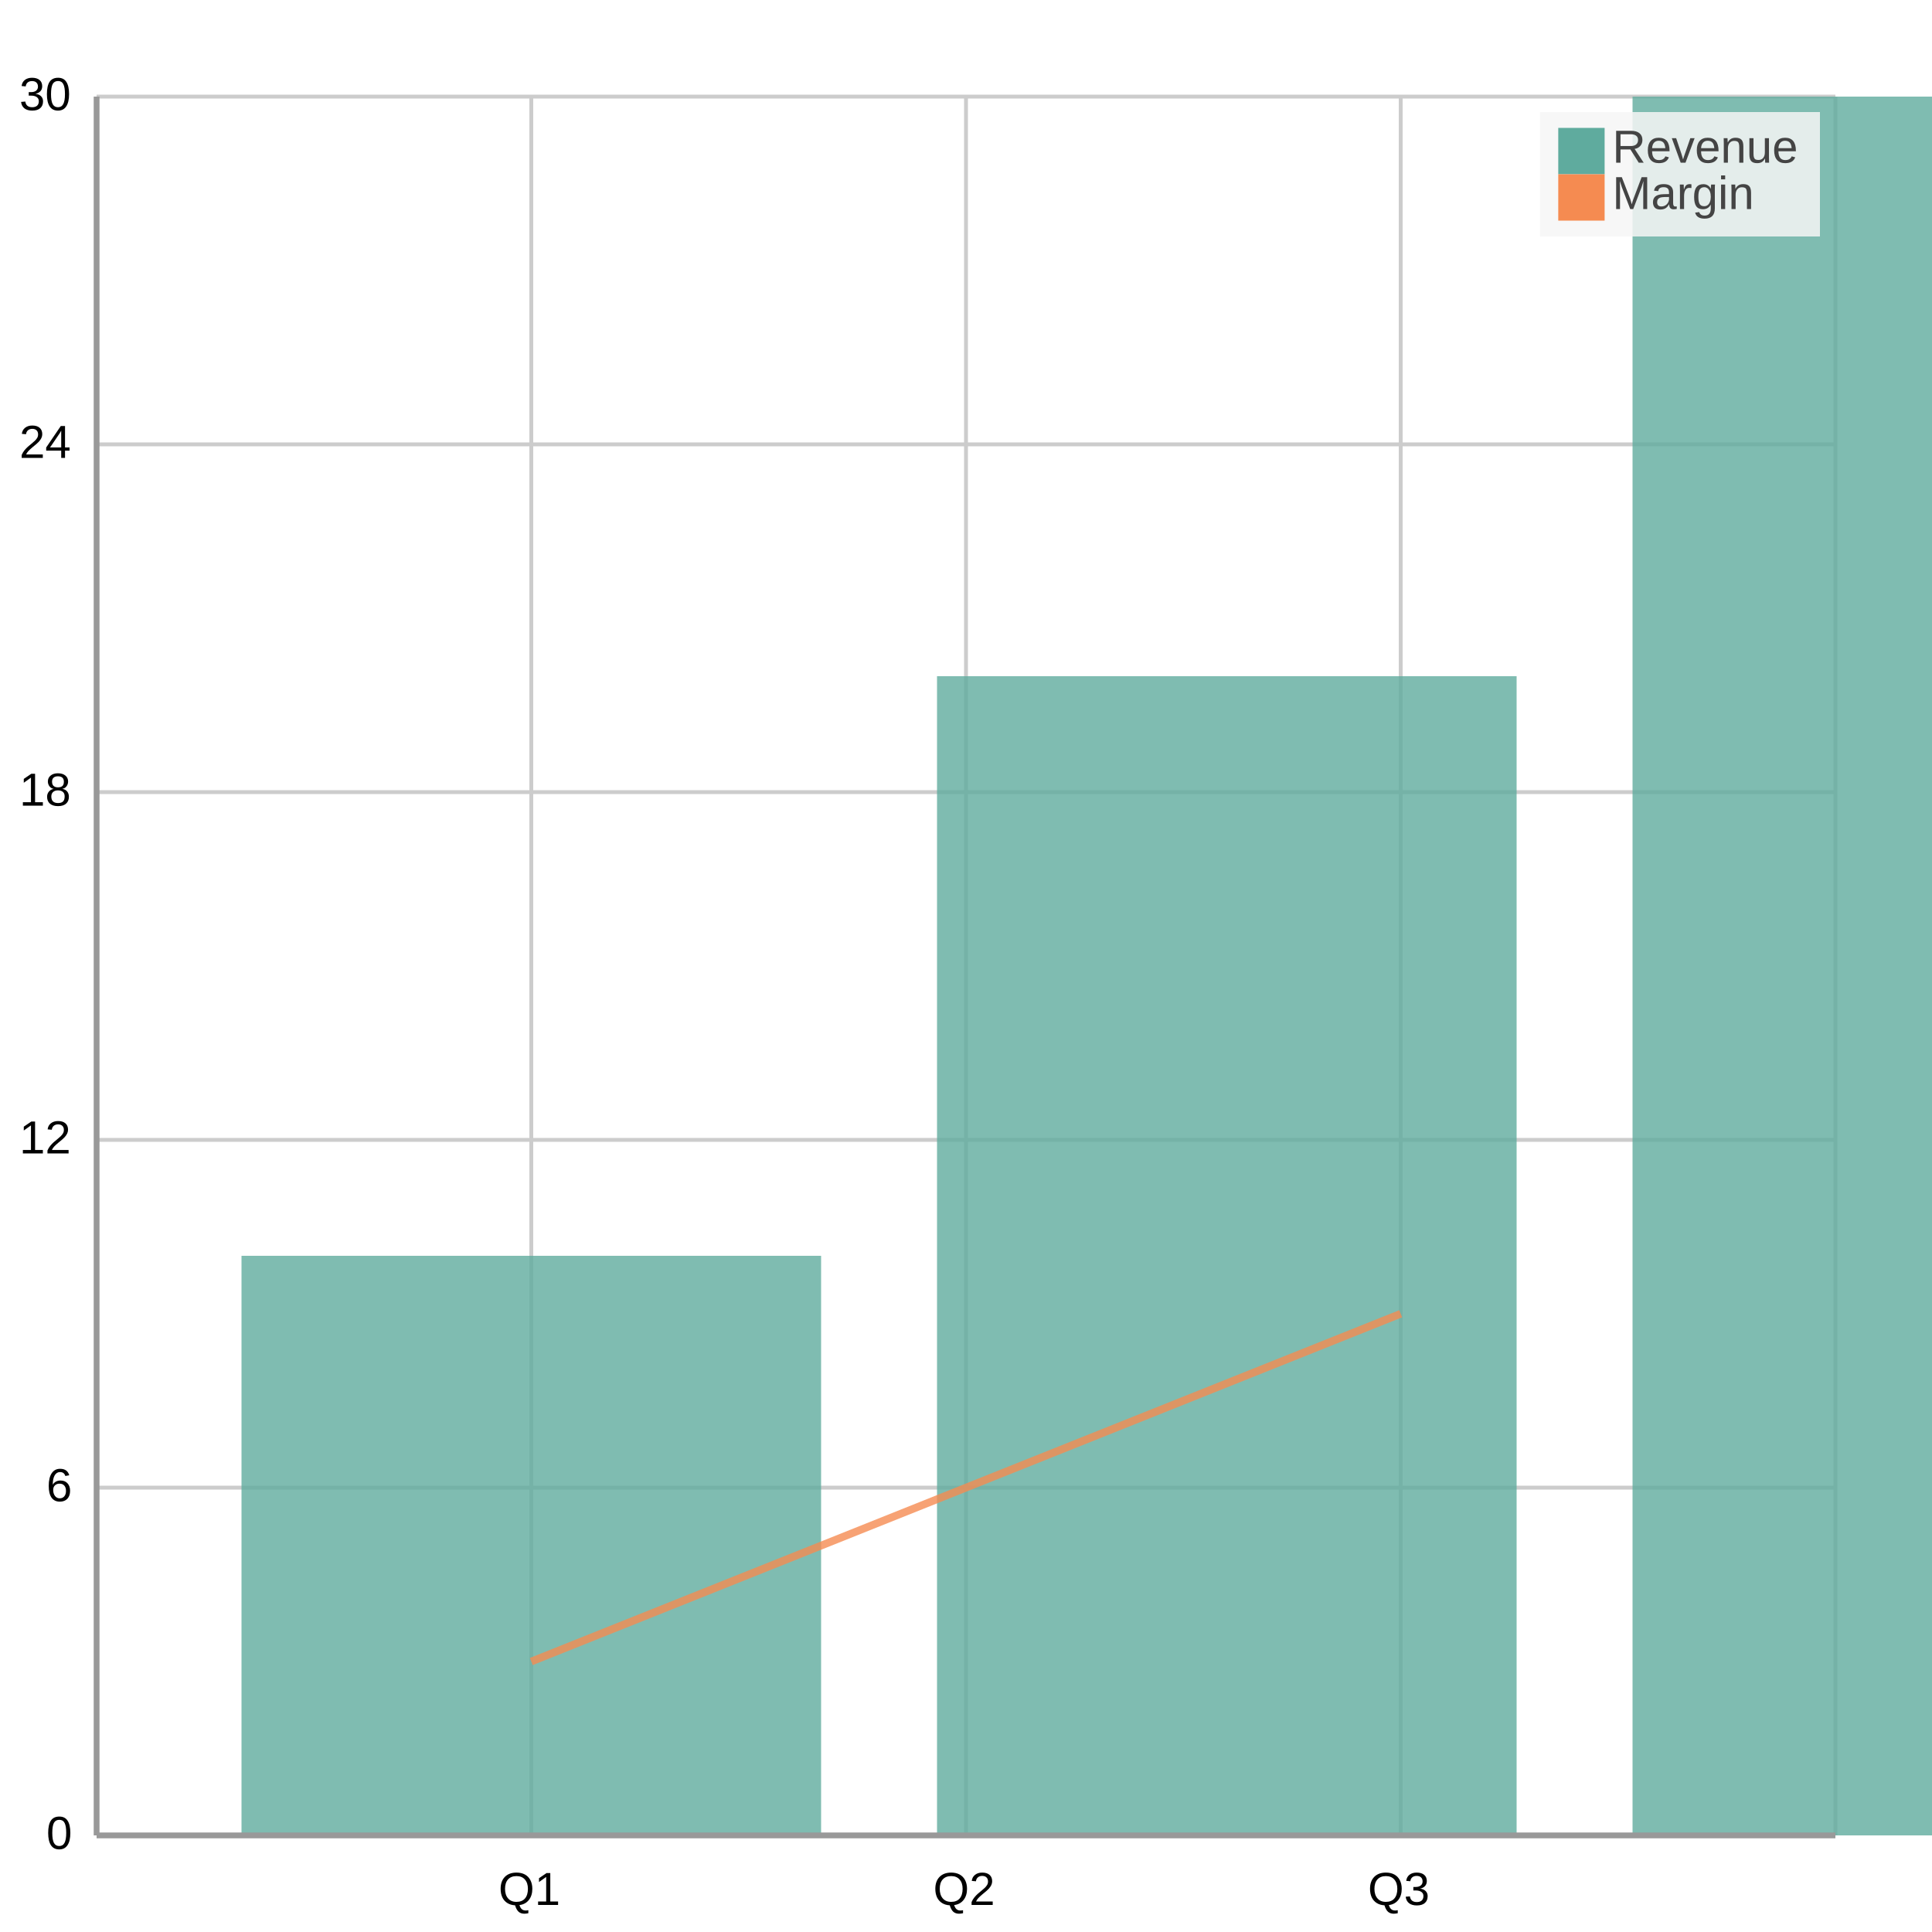
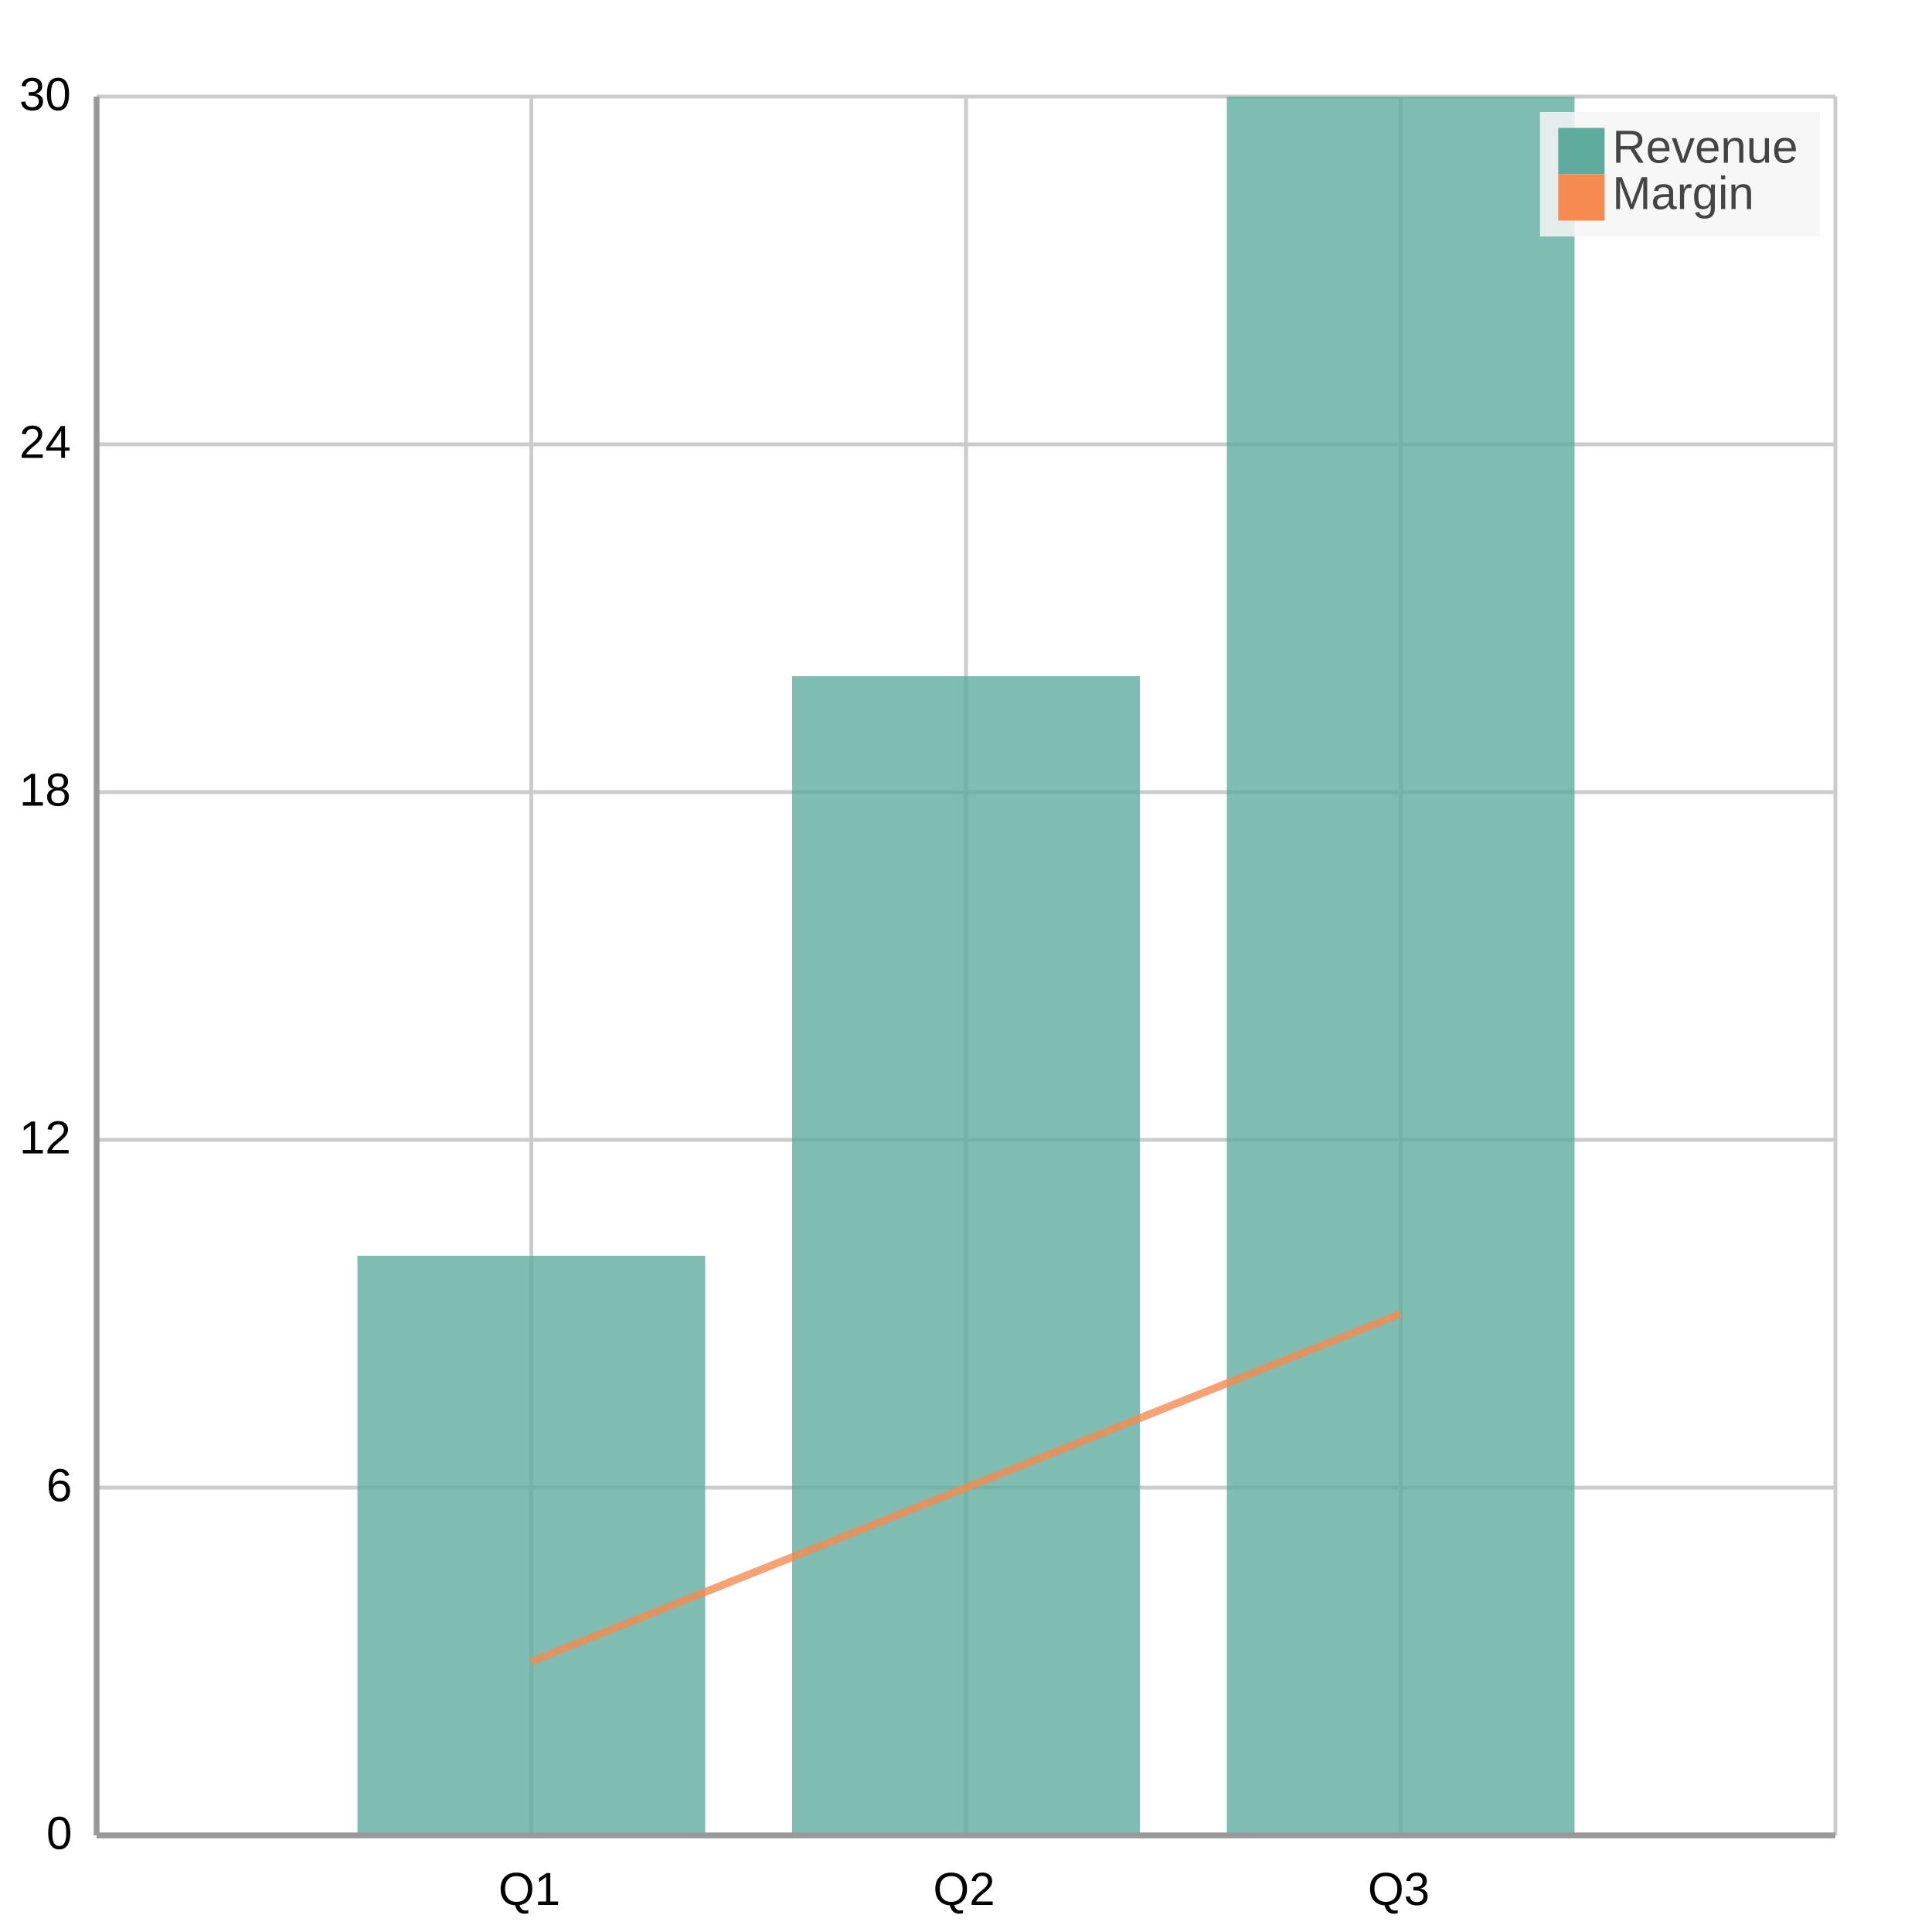
<svg xmlns="http://www.w3.org/2000/svg" width="500" height="500" viewBox="0 0 500 500">
  <path fill="#FFFFFF" d="M0 0 h500 v500 h-500 v-500Z" />
  <defs>
    <clipPath id="plot-clip">
      <rect x="0" y="0" width="450.0" height="450.0" />
    </clipPath>
  </defs>
  <g>
    <path stroke="#cccccc" stroke-dasharray="None" d="M0 0.0 h450.0 M0 90.0 h450.0 M0 180.0 h450.0 M0 270.0 h450.0 M0 360.0 h450.0 M0 450.0 h450.0" transform="translate(25.0, 25.0)" />
    <g font-size="12" font-family="Arial" fill="#000000" transform="translate(19.0, 25.0)">
      <text x="0" y="0.0" transform="translate(-14, 3.5)">30</text>
      <text x="0" y="90.0" transform="translate(-14, 3.5)">24</text>
      <text x="0" y="180.0" transform="translate(-14, 3.5)">18</text>
      <text x="0" y="270.0" transform="translate(-14, 3.5)">12</text>
      <text x="0" y="360.0" transform="translate(-7, 3.5)">6</text>
      <text x="0" y="450.0" transform="translate(-7, 3.5)">0</text>
    </g>
  </g>
  <g>
    <path stroke="#cccccc" stroke-dasharray="None" d="M0.0 0 v450.0 M112.5 0 v450.0 M225.0 0 v450.0 M337.5 0 v450.0 M450.0 0 v450.0" transform="translate(25.0, 25.0)" />
    <g font-size="12" font-family="Arial" fill="#000000" transform="translate(25.0, 43.0)">
      <text x="0.0" y="450.0" transform="translate(-2.0, 0)"> </text>
      <text x="112.5" y="450.0" transform="translate(-8.5, 0)">Q1</text>
      <text x="225.0" y="450.0" transform="translate(-8.5, 0)">Q2</text>
      <text x="337.5" y="450.0" transform="translate(-8.5, 0)">Q3</text>
      <text x="450.0" y="450.0" transform="translate(-2.0, 0)"> </text>
    </g>
  </g>
  <g>
-     <g opacity="0.8" transform="translate(-25.0, -25.0) rotate(180, 250.0, 250.0) scale(-1, 1) translate(-450.0, 0) translate(-75.0, 0)">
-       <path d="M112.5 0 h150.0 v150.0 h-150.0 v-150.0Z M292.5 0 h150.0 v300.0 h-150.0 v-300.0Z M472.5 0 h150.0 v450.0 h-150.0 v-450.0Z" fill="#5fab9e" />
+     <g opacity="0.8" transform="translate(-25.0, -25.0) rotate(180, 250.0, 250.0) scale(-1, 1) translate(-450.0, 0)">
+       <path d="M67.5 0 h90.0 v150.0 h-90.0 v-150.0Z M180.0 0 h90.0 v300.0 h-90.0 v-300.0Z M292.5 0 h90.0 v450.0 h-90.0 v-450.0Z" fill="#5fab9e" />
    </g>
    <g opacity="0.8" transform="translate(-25.0, -25.0) rotate(180, 250.0, 250.0) scale(-1, 1) translate(-450.0, 0)">
      <g fill="white" stroke="#f58b51" stroke-width="2">
        <path d="M112.5 45.0 L225.0 90.0 L337.5 135.0" fill="none" />
      </g>
    </g>
  </g>
  <g>
    <rect transform="translate(-4.725, -2.1)" x="403.275" y="31.1" width="72.45" height="32.2" fill="#f5f5f5" fill-opacity="0.85" stroke="none" />
    <g>
      <rect y="33.1" x="403.275" width="12" height="12" fill="#5fab9e" />
      <text y="42.1" x="417.275" font-size="12" font-family="Arial" fill="#444444">Revenue</text>
    </g>
    <g>
      <rect y="45.1" x="403.275" width="12" height="12" fill="#f58b51" />
      <text y="54.1" x="417.275" font-size="12" font-family="Arial" fill="#444444">Margin</text>
    </g>
  </g>
  <path d="M25.0 25.0 v450.0 M25.0 475.0 h450.0" stroke="#999" stroke-width="1.5" fill="none" />
</svg>
